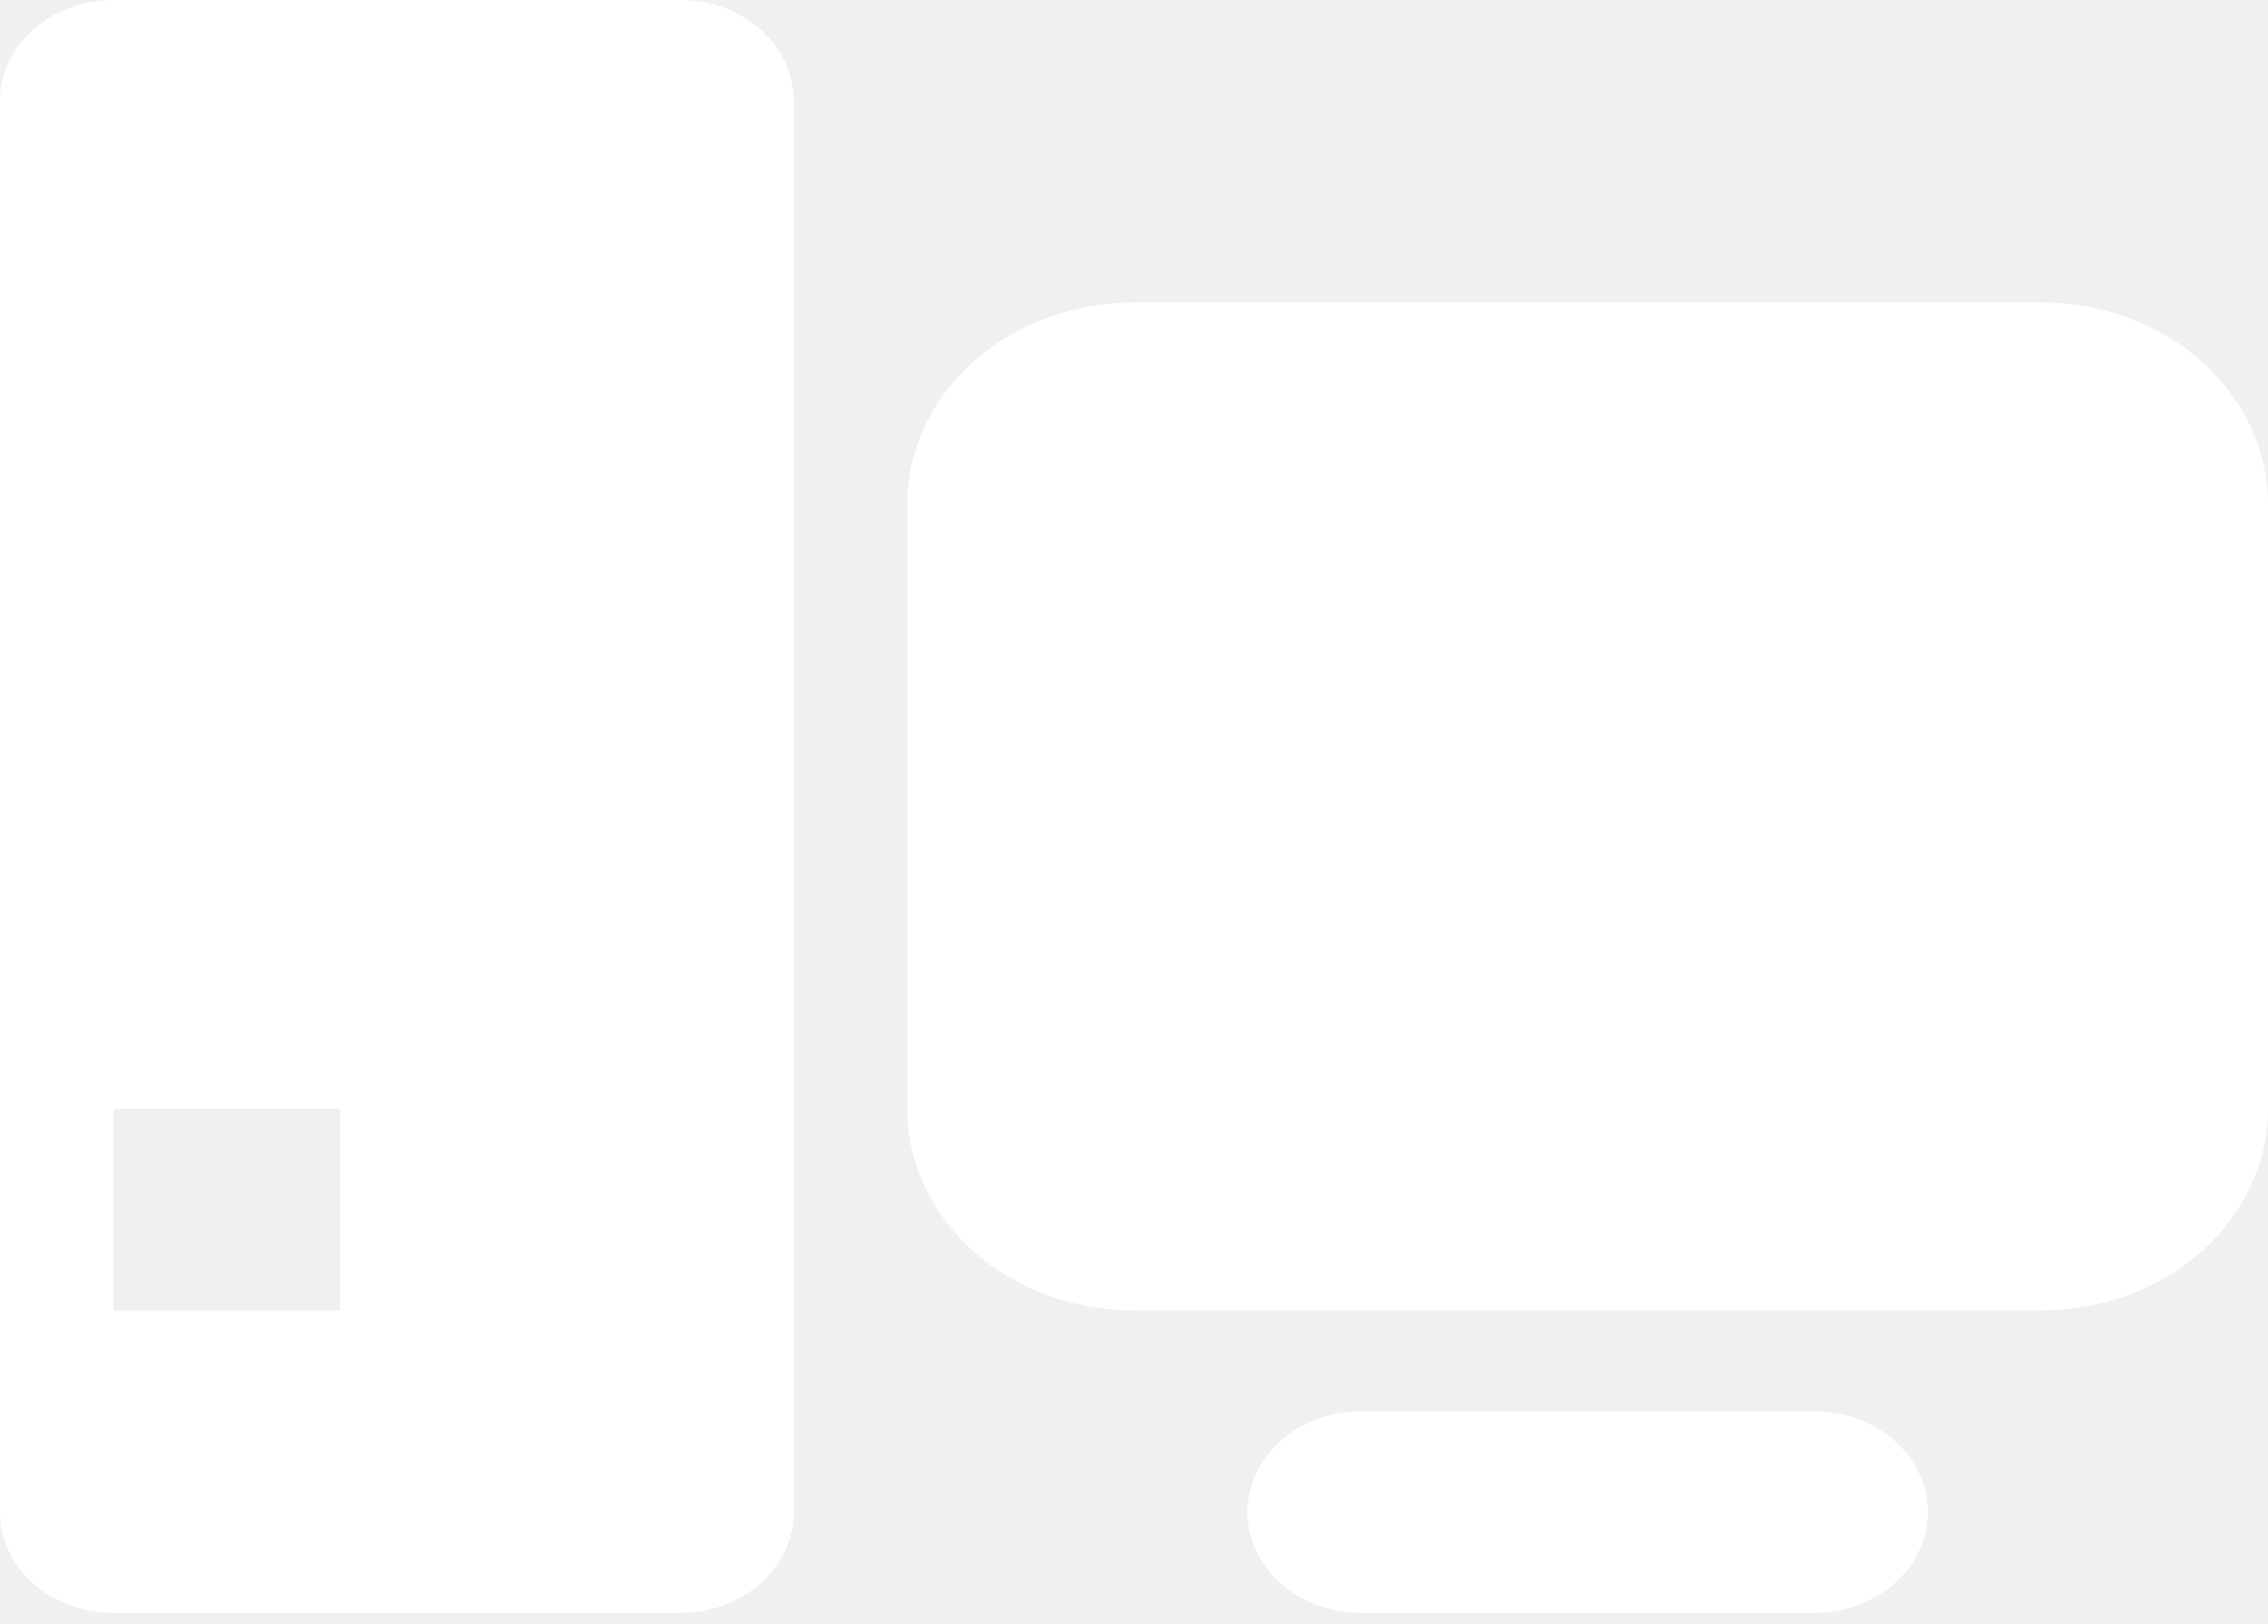
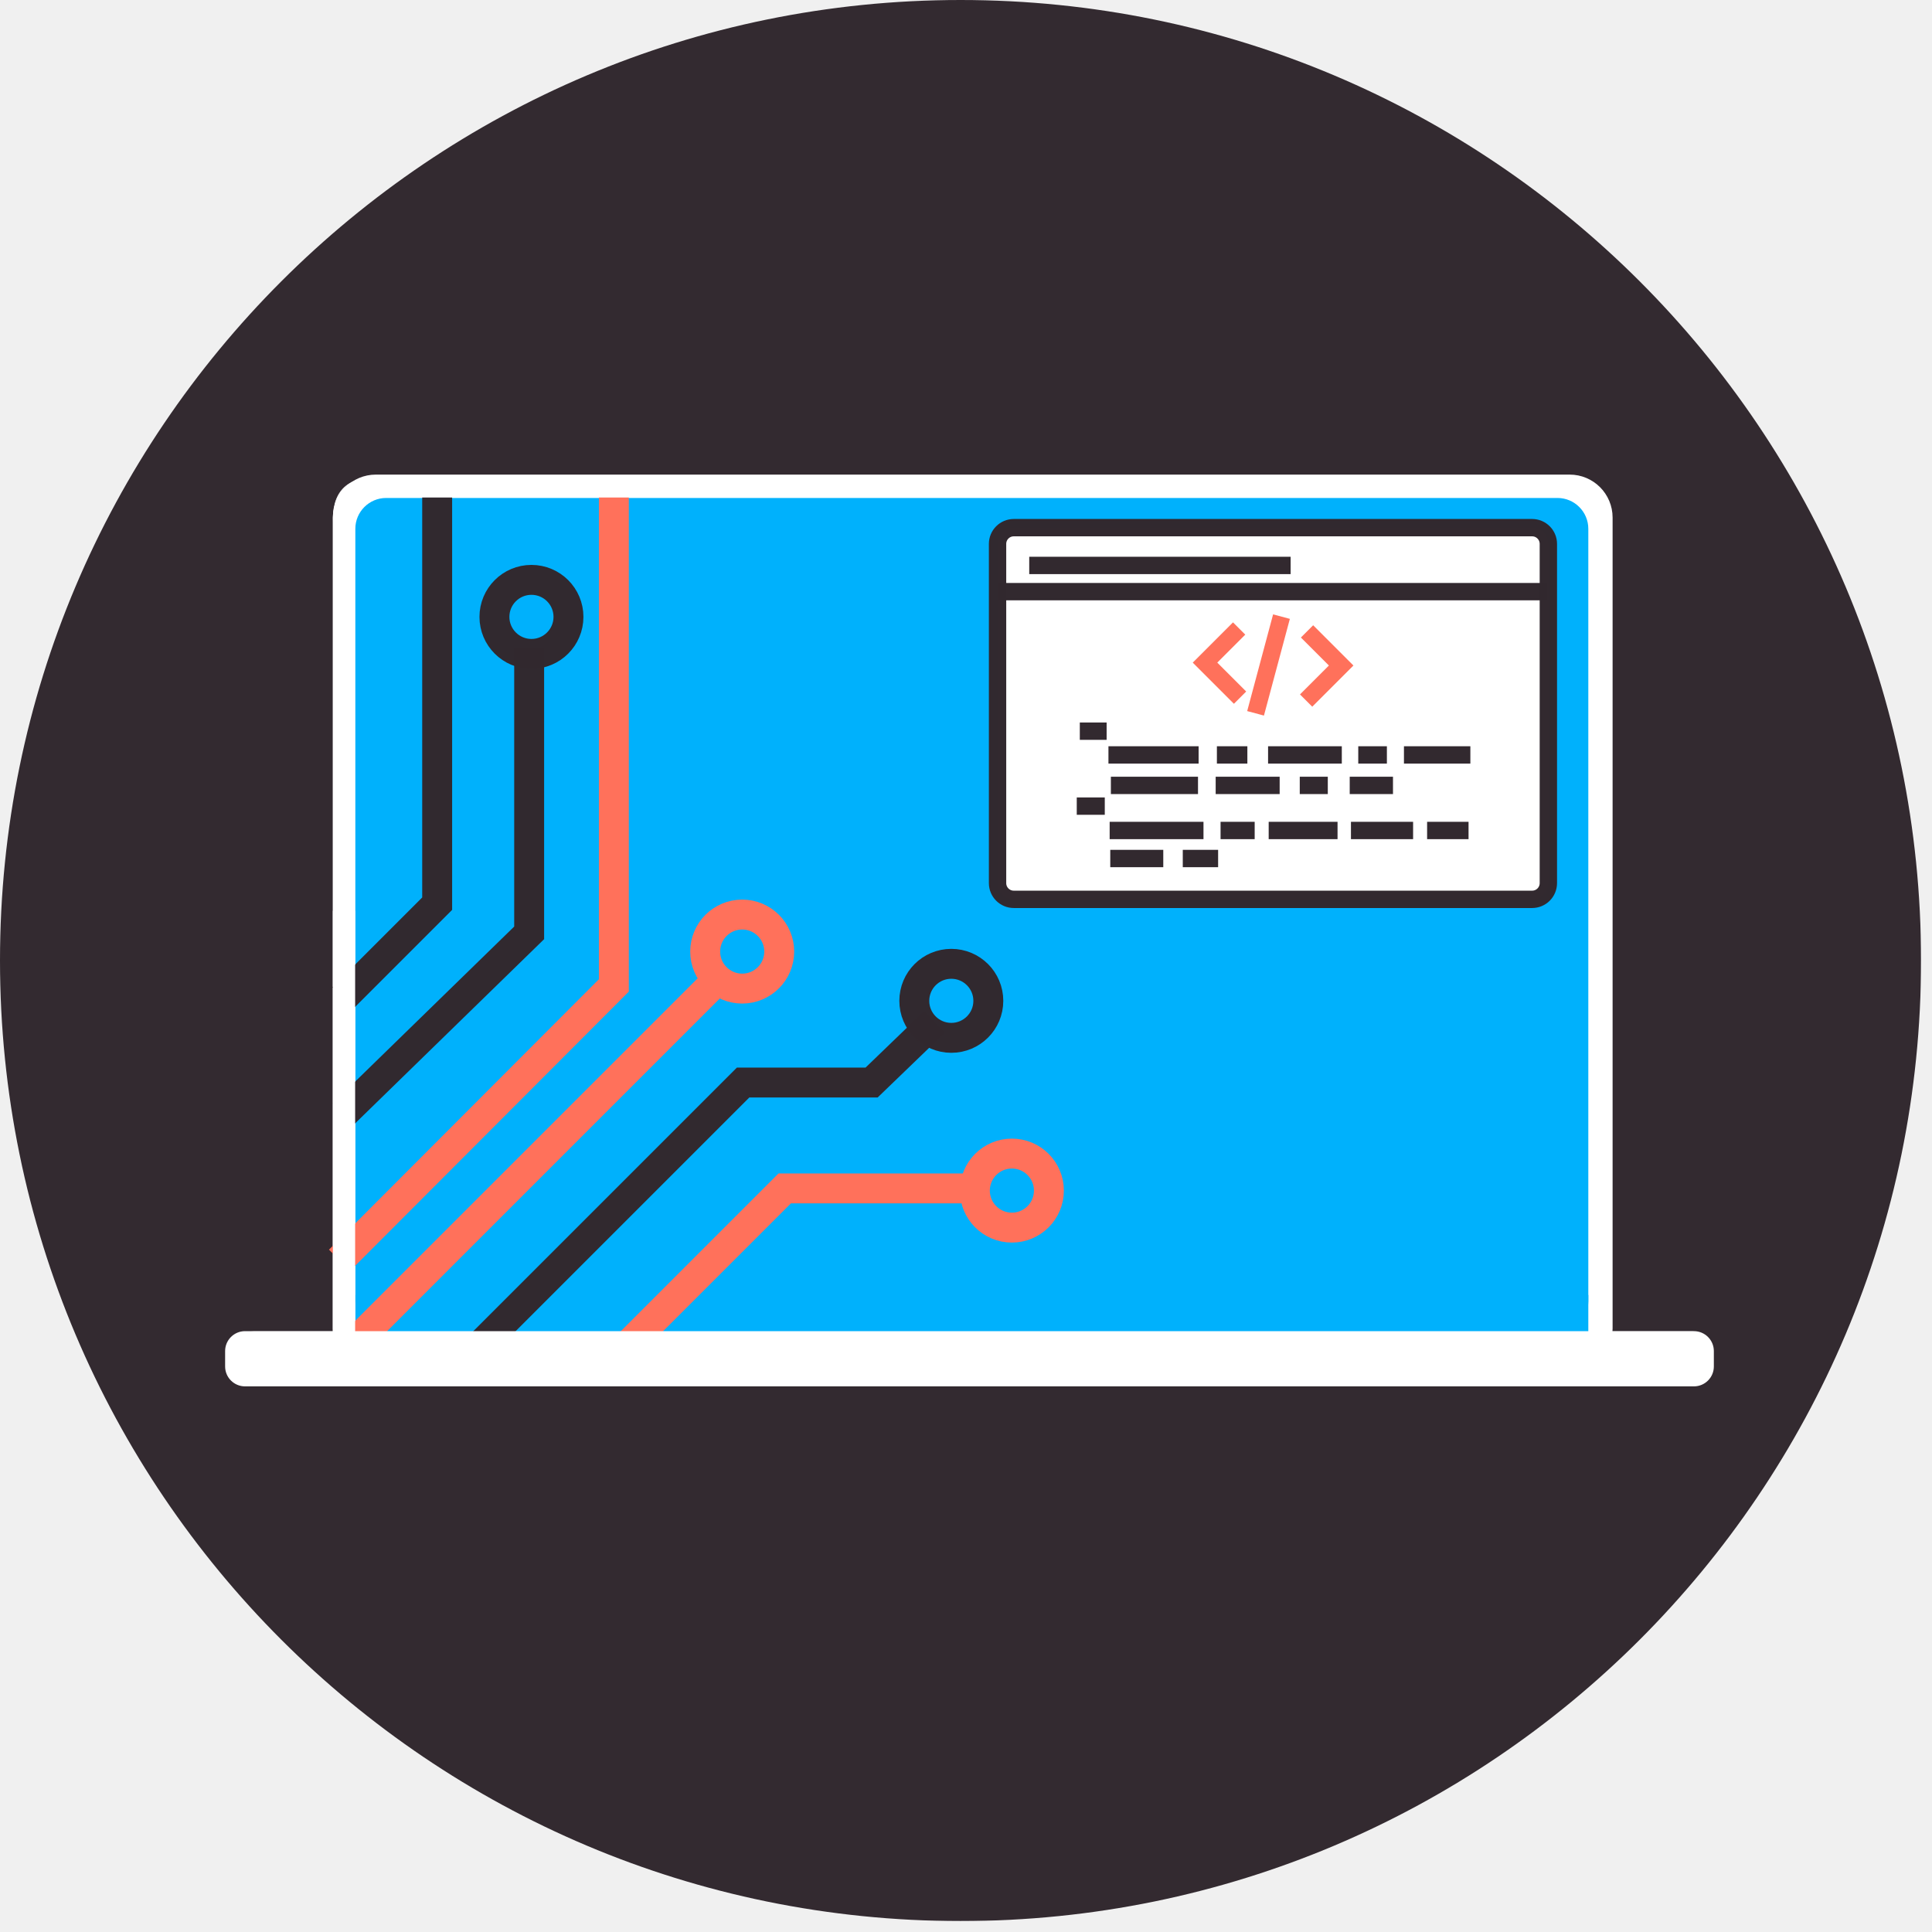
- <svg xmlns="http://www.w3.org/2000/svg" width="169" height="121" viewBox="0 0 169 121" fill="none">
-   <path d="M8.45 0H50.7C52.941 0 55.09 0.791 56.675 2.2C58.26 3.609 59.15 5.519 59.15 7.511V112.667C59.15 114.659 58.26 116.569 56.675 117.978C55.09 119.386 52.941 120.178 50.7 120.178H8.45C6.209 120.178 4.06 119.386 2.475 117.978C0.89 116.569 0 114.659 0 112.667V7.511C0 5.519 0.89 3.609 2.475 2.2C4.06 0.791 6.209 0 8.45 0ZM8.45 82.622V97.644H25.35V82.622H8.45ZM84.5 22.533H152.1C156.582 22.533 160.881 24.116 164.05 26.933C167.219 29.75 169 33.571 169 37.556V82.622C169 86.606 167.219 90.427 164.05 93.245C160.881 96.062 156.582 97.644 152.1 97.644H84.5C80.018 97.644 75.719 96.062 72.55 93.245C69.38 90.427 67.6 86.606 67.6 82.622V37.556C67.6 33.571 69.38 29.75 72.55 26.933C75.719 24.116 80.018 22.533 84.5 22.533ZM101.4 105.156H135.2C137.441 105.156 139.59 105.947 141.175 107.356C142.76 108.764 143.65 110.675 143.65 112.667C143.65 114.659 142.76 116.569 141.175 117.978C139.59 119.386 137.441 120.178 135.2 120.178H101.4C99.159 120.178 97.01 119.386 95.425 117.978C93.84 116.569 92.95 114.659 92.95 112.667C92.95 110.675 93.84 108.764 95.425 107.356C97.01 105.947 99.159 105.156 101.4 105.156Z" fill="white" />
+ <svg xmlns="http://www.w3.org/2000/svg" width="155" height="155" viewBox="0 0 155 155" fill="none">
+   <g clip-path="url(#clip0_1373_542)">
+     <path opacity="0.994" d="M77.061 154.122C119.621 154.122 154.122 119.621 154.122 77.061C154.122 34.501 119.621 0 77.061 0C34.501 0 0 34.501 0 77.061C0 119.621 34.501 154.122 77.061 154.122Z" fill="#32292F" />
+     <path opacity="0.999" d="M135.795 111.127C137.262 111.128 137.371 109.78 137.346 108.866C137.323 108.014 136.817 106.84 135.787 106.84H20.368C17.834 106.84 18.045 111.111 20.368 111.112L135.795 111.127Z" fill="white" stroke="white" stroke-width="0.053" />
+     <g opacity="0.999">
+       <path d="M26.731 106.84V41.955C26.646 39.597 27.699 38.241 30.375 38.311H125.658C127.84 38.281 129.24 39.175 129.165 41.818V106.84" fill="white" />
+       <path d="M26.731 106.84V41.955C26.646 39.597 27.699 38.241 30.375 38.311H125.658C127.84 38.281 129.24 39.175 129.165 41.818V106.84" stroke="white" stroke-width="0.053" />
+     </g>
+     <g opacity="0.999">
+       <path d="M28.471 106.845V43.444C28.388 41.141 29.405 39.815 31.99 39.884H124.039C126.147 39.853 127.5 40.728 127.427 43.31V106.845" fill="#00B1FC" fill-opacity="0.376" />
+       <path d="M28.471 106.845V43.444C28.388 41.141 29.405 39.815 31.99 39.884H124.039C126.147 39.853 127.5 40.728 127.427 43.31V106.845" stroke="white" stroke-width="0.053" />
+     </g>
+     <path d="M125.929 38.076H30.154C28.251 38.076 26.708 39.619 26.708 41.523V106.582C26.708 108.485 28.251 110.028 30.154 110.028H125.929C127.832 110.028 129.375 108.485 129.375 106.582V41.523C129.375 39.619 127.832 38.076 125.929 38.076Z" fill="white" />
+     <path d="M124.952 39.951H30.983C29.616 39.951 28.508 41.059 28.508 42.426V104.371C28.508 105.737 29.616 106.845 30.983 106.845H124.952C126.319 106.845 127.427 105.737 127.427 104.371V42.426C127.427 41.059 126.319 39.951 124.952 39.951Z" fill="#00B1FC" />
+     <path d="M127.427 103.891H123.625V106.845H127.427V103.891Z" fill="#00B1FC" />
+     <path d="M32.31 103.891H28.508V106.845H32.31V103.891Z" fill="#00B1FC" />
+     <path d="M27.517 80.055L35.073 72.499V39.26" stroke="#32292F" stroke-opacity="0.996" stroke-width="2.4" />
+     <path d="M27.543 89.374L42.453 74.842V51.939" stroke="#32292F" stroke-opacity="0.996" stroke-width="2.4" />
+     <path d="M27.244 101.105L49.248 79.06V39.155" stroke="#FF715B" stroke-width="2.4" />
+     <path d="M26.814 109.344L57.742 78.415" stroke="#FF715B" stroke-width="2.4" />
+     <path d="M37.475 108.992L59.617 86.85H69.926L74.97 81.986" stroke="#32292F" stroke-opacity="0.996" stroke-width="2.4" />
+     <path d="M48.253 110.047L62.956 95.344H78.83" stroke="#FF715B" stroke-width="2.4" />
+     <path d="M135.9 106.795H19.658C18.776 106.795 18.061 107.511 18.061 108.393V109.628C18.061 110.51 18.776 111.225 19.658 111.225H135.9C136.783 111.225 137.498 110.51 137.498 109.628V108.393C137.498 107.511 136.783 106.795 135.9 106.795Z" fill="white" />
+     <path d="M28.492 73.073H26.705V108.712H28.492V73.073Z" fill="white" />
+     <path d="M53.09 38.412H33.713V39.914H53.09V38.412Z" fill="white" />
+     <path d="M42.637 52.461C44.277 52.461 45.607 51.131 45.607 49.491C45.607 47.85 44.277 46.521 42.637 46.521C40.997 46.521 39.667 47.85 39.667 49.491C39.667 51.131 40.997 52.461 42.637 52.461Z" stroke="#32292F" stroke-opacity="0.996" stroke-width="2.4" />
+     <path d="M59.545 79.313C61.185 79.313 62.515 77.984 62.515 76.343C62.515 74.703 61.185 73.373 59.545 73.373C57.905 73.373 56.575 74.703 56.575 76.343C56.575 77.984 57.905 79.313 59.545 79.313Z" stroke="#FF715B" stroke-width="2.4" />
+     <path d="M76.321 83.264C77.962 83.264 79.291 81.935 79.291 80.295C79.291 78.654 77.962 77.325 76.321 77.325C74.681 77.325 73.352 78.654 73.352 80.295C73.352 81.935 74.681 83.264 76.321 83.264Z" stroke="#32292F" stroke-opacity="0.996" stroke-width="2.4" />
+     <path d="M81.181 98.489C82.821 98.489 84.151 97.159 84.151 95.519C84.151 93.879 82.821 92.549 81.181 92.549C79.541 92.549 78.211 93.879 78.211 95.519C78.211 97.159 79.541 98.489 81.181 98.489Z" stroke="#FF715B" stroke-width="2.4" />
+     <path d="M122.92 42.333H81.333C80.614 42.333 80.031 42.916 80.031 43.635V70.85C80.031 71.569 80.614 72.152 81.333 72.152H122.92C123.639 72.152 124.221 71.569 124.221 70.85V43.635C124.221 42.916 123.639 42.333 122.92 42.333Z" fill="white" stroke="#32292F" stroke-opacity="0.996" stroke-width="1.392" />
+     <path d="M80.08 47.466H124.124" stroke="#32292F" stroke-opacity="0.996" stroke-width="1.392" />
+     <path d="M102.81 49.47L100.731 57.229Z" fill="white" />
+     <path d="M102.81 49.47L100.731 57.229" stroke="#FF715B" stroke-width="1.392" />
+     <path d="M99.487 55.971L96.676 53.161L99.413 50.423" fill="white" />
+     <path d="M99.487 55.971L96.676 53.161L99.413 50.423" stroke="#FF715B" stroke-width="1.392" />
+     <path d="M104.787 56.204L107.598 53.393L104.86 50.655" fill="white" />
+     <path d="M104.787 56.204L107.598 53.393L104.86 50.655" stroke="#FF715B" stroke-width="1.392" />
+     <path d="M82.573 45.364H103.544" stroke="#32292F" stroke-opacity="0.996" stroke-width="1.392" />
+     <path d="M86.631 58.66H88.782" stroke="#32292F" stroke-opacity="0.996" stroke-width="1.392" />
+     <path d="M88.928 60.566H96.162" stroke="#32292F" stroke-opacity="0.996" stroke-width="1.392" />
+     <path d="M97.629 60.566H100.073" stroke="#32292F" stroke-opacity="0.996" stroke-width="1.392" />
+     <path d="M101.735 60.566H107.65" stroke="#32292F" stroke-opacity="0.996" stroke-width="1.392" />
+     <path d="M108.97 60.566H111.267" stroke="#32292F" stroke-opacity="0.996" stroke-width="1.392" />
+     <path d="M112.636 60.566H117.964" stroke="#32292F" stroke-opacity="0.996" stroke-width="1.392" />
+     <path d="M89.123 63.011H96.113" stroke="#32292F" stroke-opacity="0.996" stroke-width="1.392" />
+     <path d="M97.531 63.011H102.664" stroke="#32292F" stroke-opacity="0.996" stroke-width="1.392" />
+     <path d="M104.277 63.011H106.526" stroke="#32292F" stroke-opacity="0.996" stroke-width="1.392" />
+     <path d="M108.285 63.011H111.756" stroke="#32292F" stroke-opacity="0.996" stroke-width="1.392" />
+     <path d="M86.386 64.673H88.634" stroke="#32292F" stroke-opacity="0.996" stroke-width="1.392" />
+     <path d="M89.025 66.628H96.553" stroke="#32292F" stroke-opacity="0.996" stroke-width="1.392" />
+     <path d="M97.923 66.628H100.66" stroke="#32292F" stroke-opacity="0.996" stroke-width="1.392" />
+     <path d="M101.784 66.628H107.308" stroke="#32292F" stroke-opacity="0.996" stroke-width="1.392" />
+     <path d="M108.384 66.628H113.37" stroke="#32292F" stroke-opacity="0.996" stroke-width="1.392" />
+     <path d="M114.494 66.628H117.818" stroke="#32292F" stroke-opacity="0.996" stroke-width="1.392" />
+     <path d="M89.074 68.877H93.327" stroke="#32292F" stroke-opacity="0.996" stroke-width="1.392" />
+     <path d="M94.892 68.877H97.727" stroke="#32292F" stroke-opacity="0.996" stroke-width="1.392" />
+   </g>
+   <defs>
+     <clipPath id="clip0_1373_542">
+       <rect width="154.122" height="154.122" fill="white" />
+     </clipPath>
+   </defs>
</svg>
